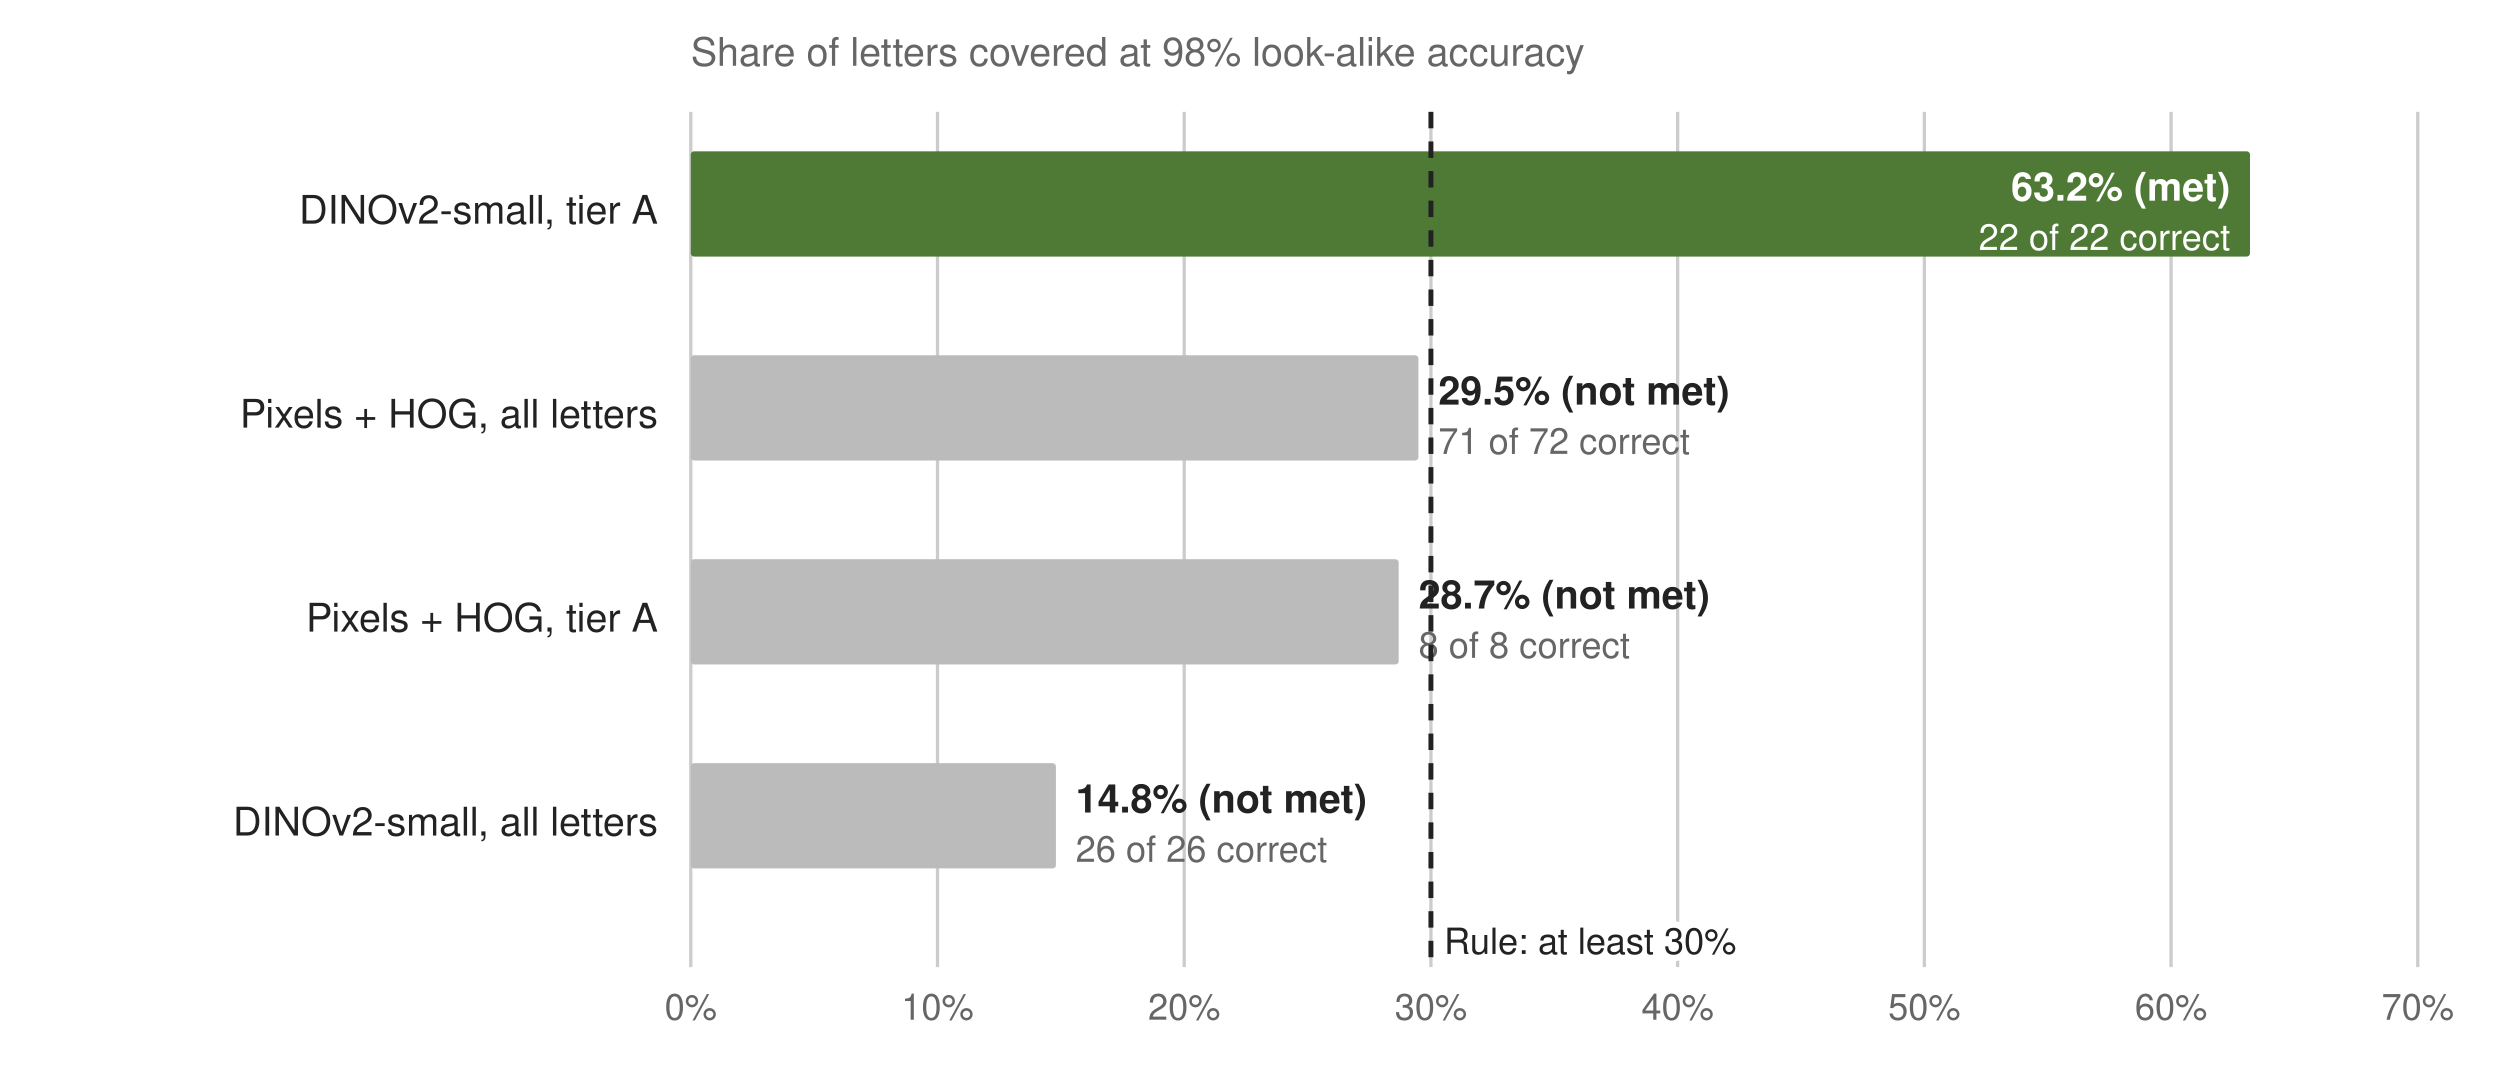
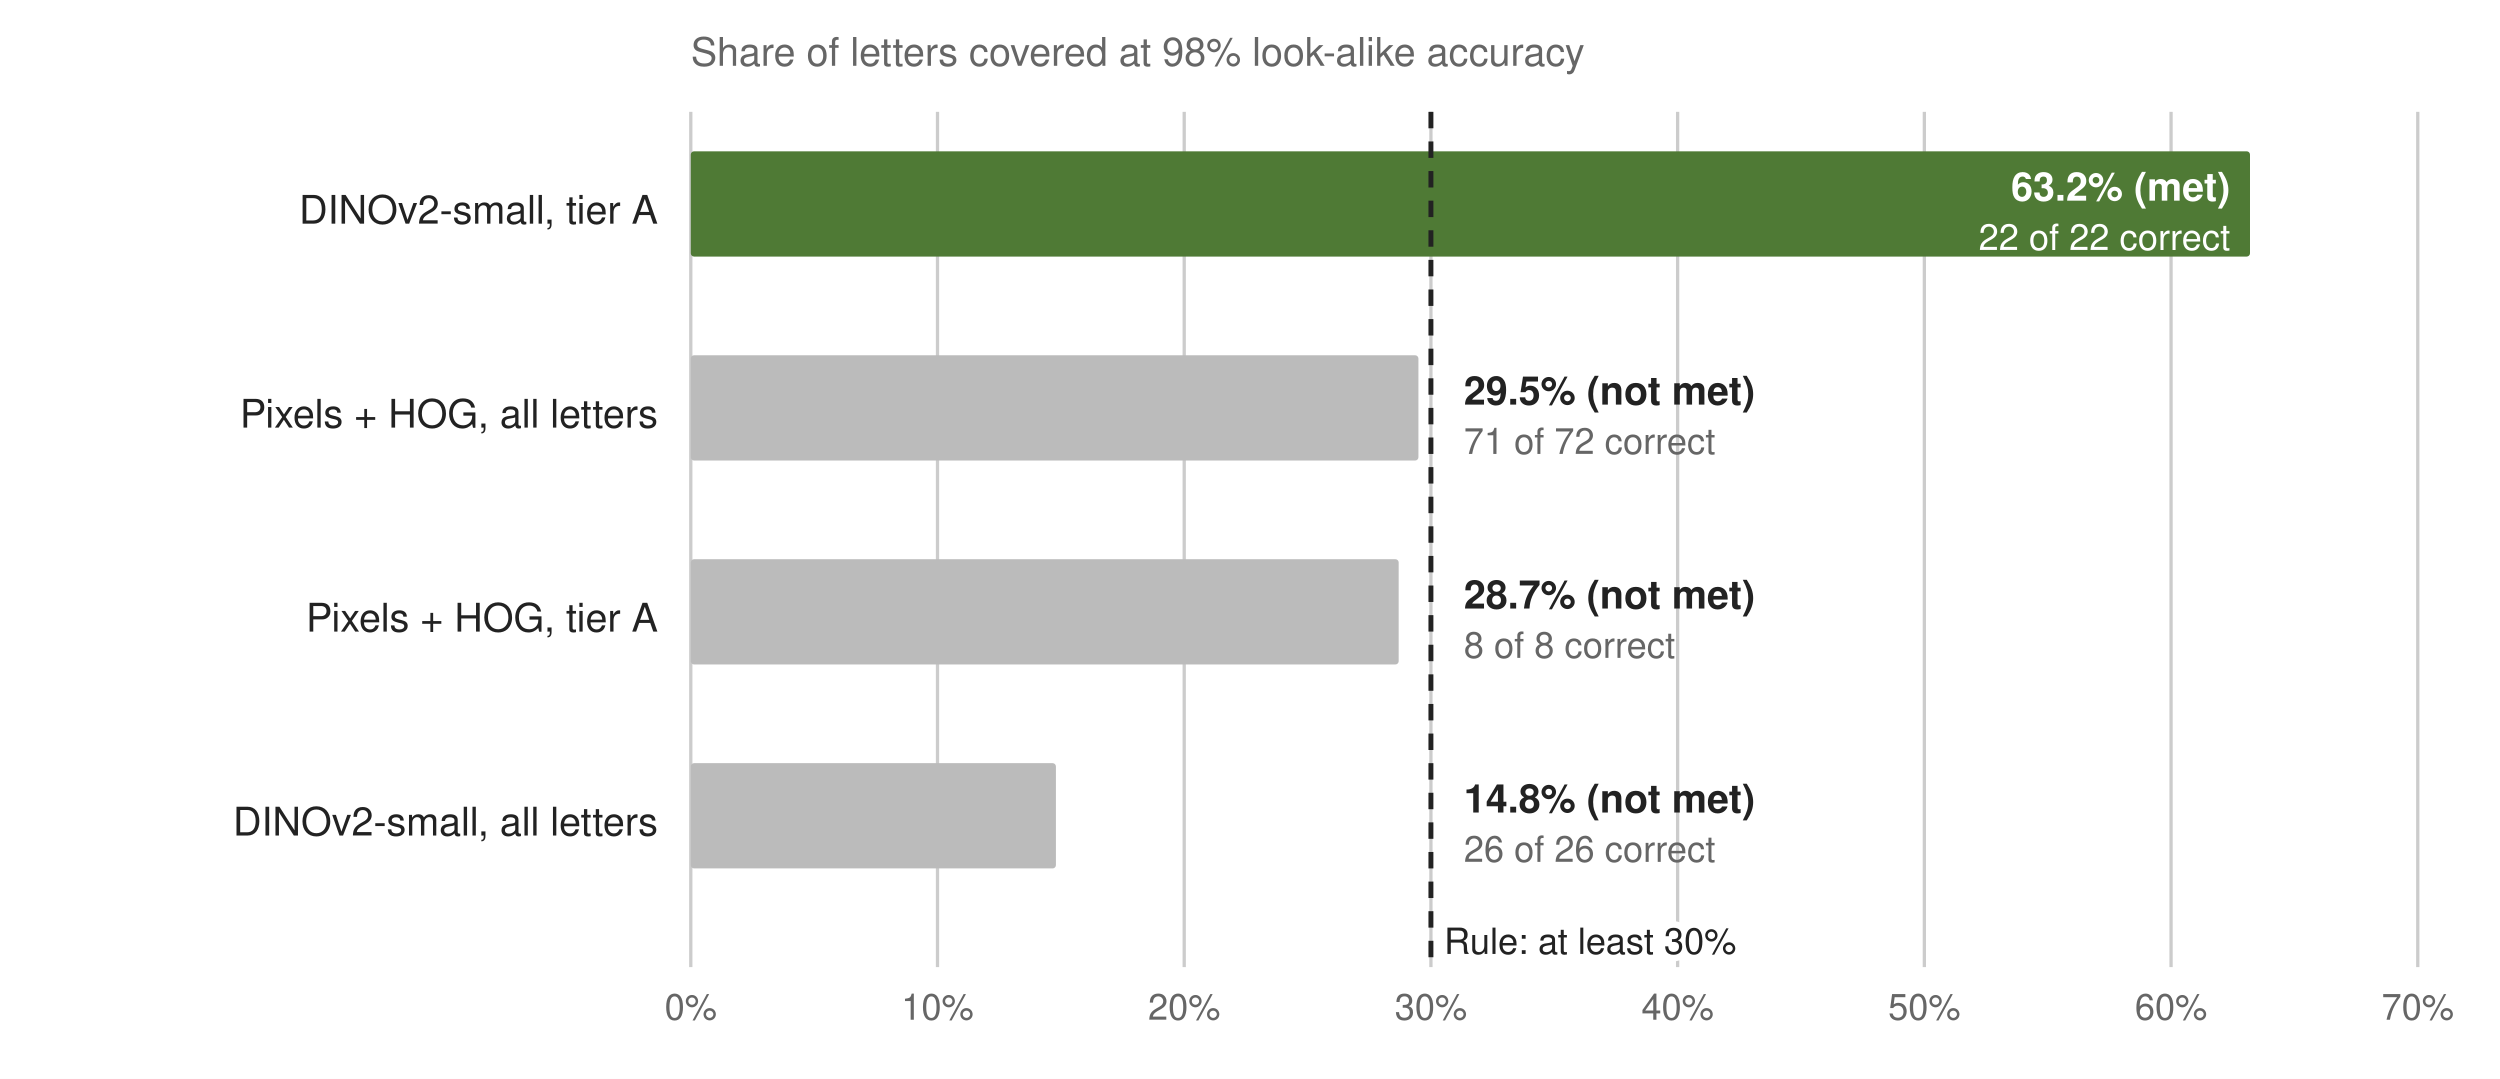
<svg xmlns="http://www.w3.org/2000/svg" viewBox="0 0 760 328" width="760" height="328" font-family="Helvetica Neue, Helvetica, Arial, sans-serif">
  <rect width="760" height="328" fill="white" />
  <text x="210" y="20" font-size="12" text-anchor="start" fill="#666" font-weight="normal">Share of letters covered at 98% look-alike accuracy</text>
  <line x1="210.0" y1="34.0" x2="210.0" y2="294.0" stroke="#ccc" stroke-width="1" />
  <text x="210.0" y="310" font-size="11" text-anchor="middle" fill="#666" font-weight="normal">0%</text>
  <line x1="285.0" y1="34.0" x2="285.0" y2="294.0" stroke="#ccc" stroke-width="1" />
  <text x="285.0" y="310" font-size="11" text-anchor="middle" fill="#666" font-weight="normal">10%</text>
  <line x1="360.0" y1="34.0" x2="360.0" y2="294.0" stroke="#ccc" stroke-width="1" />
  <text x="360.0" y="310" font-size="11" text-anchor="middle" fill="#666" font-weight="normal">20%</text>
  <line x1="435.0" y1="34.0" x2="435.0" y2="294.0" stroke="#ccc" stroke-width="1" />
  <text x="435.0" y="310" font-size="11" text-anchor="middle" fill="#666" font-weight="normal">30%</text>
  <line x1="510.0" y1="34.0" x2="510.0" y2="294.0" stroke="#ccc" stroke-width="1" />
  <text x="510.0" y="310" font-size="11" text-anchor="middle" fill="#666" font-weight="normal">40%</text>
  <line x1="585.0" y1="34.0" x2="585.0" y2="294.0" stroke="#ccc" stroke-width="1" />
  <text x="585.0" y="310" font-size="11" text-anchor="middle" fill="#666" font-weight="normal">50%</text>
  <line x1="660.0" y1="34.0" x2="660.0" y2="294.0" stroke="#ccc" stroke-width="1" />
  <text x="660.0" y="310" font-size="11" text-anchor="middle" fill="#666" font-weight="normal">60%</text>
  <line x1="735.0" y1="34.0" x2="735.0" y2="294.0" stroke="#ccc" stroke-width="1" />
  <text x="735.0" y="310" font-size="11" text-anchor="middle" fill="#666" font-weight="normal">70%</text>
  <text x="200" y="68" font-size="12" text-anchor="end" fill="#222" font-weight="normal">DINOv2-small, tier A</text>
  <rect x="210.0" y="46.0" width="474.0" height="32.0" fill="#4f7a35" rx="1" />
  <text x="678.0" y="61" font-size="12" text-anchor="end" fill="white" font-weight="bold">63.2% (met)</text>
  <text x="678.0" y="76" font-size="11" text-anchor="end" fill="white" font-weight="normal">22 of 22 correct</text>
  <text x="200" y="130" font-size="12" text-anchor="end" fill="#222" font-weight="normal">Pixels + HOG, all letters</text>
  <rect x="210.0" y="108.0" width="221.2" height="32.0" fill="#bbbbbb" rx="1" />
-   <text x="437.25" y="123" font-size="12" text-anchor="start" fill="#222" font-weight="bold">29.5% (not met)</text>
-   <text x="437.25" y="138" font-size="11" text-anchor="start" fill="#666" font-weight="normal">71 of 72 correct</text>
+   <text x="445.0" y="123" font-size="12" text-anchor="start" fill="#222" font-weight="bold">29.5% (not met)</text>
+   <text x="445.0" y="138" font-size="11" text-anchor="start" fill="#666" font-weight="normal">71 of 72 correct</text>
  <text x="200" y="192" font-size="12" text-anchor="end" fill="#222" font-weight="normal">Pixels + HOG, tier A</text>
  <rect x="210.0" y="170.0" width="215.2" height="32.0" fill="#bbbbbb" rx="1" />
-   <text x="431.25" y="185" font-size="12" text-anchor="start" fill="#222" font-weight="bold">28.7% (not met)</text>
-   <text x="431.25" y="200" font-size="11" text-anchor="start" fill="#666" font-weight="normal">8 of 8 correct</text>
+   <text x="445.0" y="185" font-size="12" text-anchor="start" fill="#222" font-weight="bold">28.7% (not met)</text>
+   <text x="445.0" y="200" font-size="11" text-anchor="start" fill="#666" font-weight="normal">8 of 8 correct</text>
  <text x="200" y="254" font-size="12" text-anchor="end" fill="#222" font-weight="normal">DINOv2-small, all letters</text>
  <rect x="210.0" y="232.0" width="111.0" height="32.0" fill="#bbbbbb" rx="1" />
-   <text x="327.0" y="247" font-size="12" text-anchor="start" fill="#222" font-weight="bold">14.8% (not met)</text>
-   <text x="327.0" y="262" font-size="11" text-anchor="start" fill="#666" font-weight="normal">26 of 26 correct</text>
+   <text x="445.0" y="247" font-size="12" text-anchor="start" fill="#222" font-weight="bold">14.8% (not met)</text>
+   <text x="445.0" y="262" font-size="11" text-anchor="start" fill="#666" font-weight="normal">26 of 26 correct</text>
  <line x1="435.0" y1="34.0" x2="435.0" y2="294.0" stroke="#222" stroke-width="1.5" stroke-dasharray="5 4" />
  <text x="439.0" y="290" font-size="11" text-anchor="start" fill="#222" font-weight="normal" stroke="white" stroke-width="4" paint-order="stroke">Rule: at least 30%</text>
</svg>
